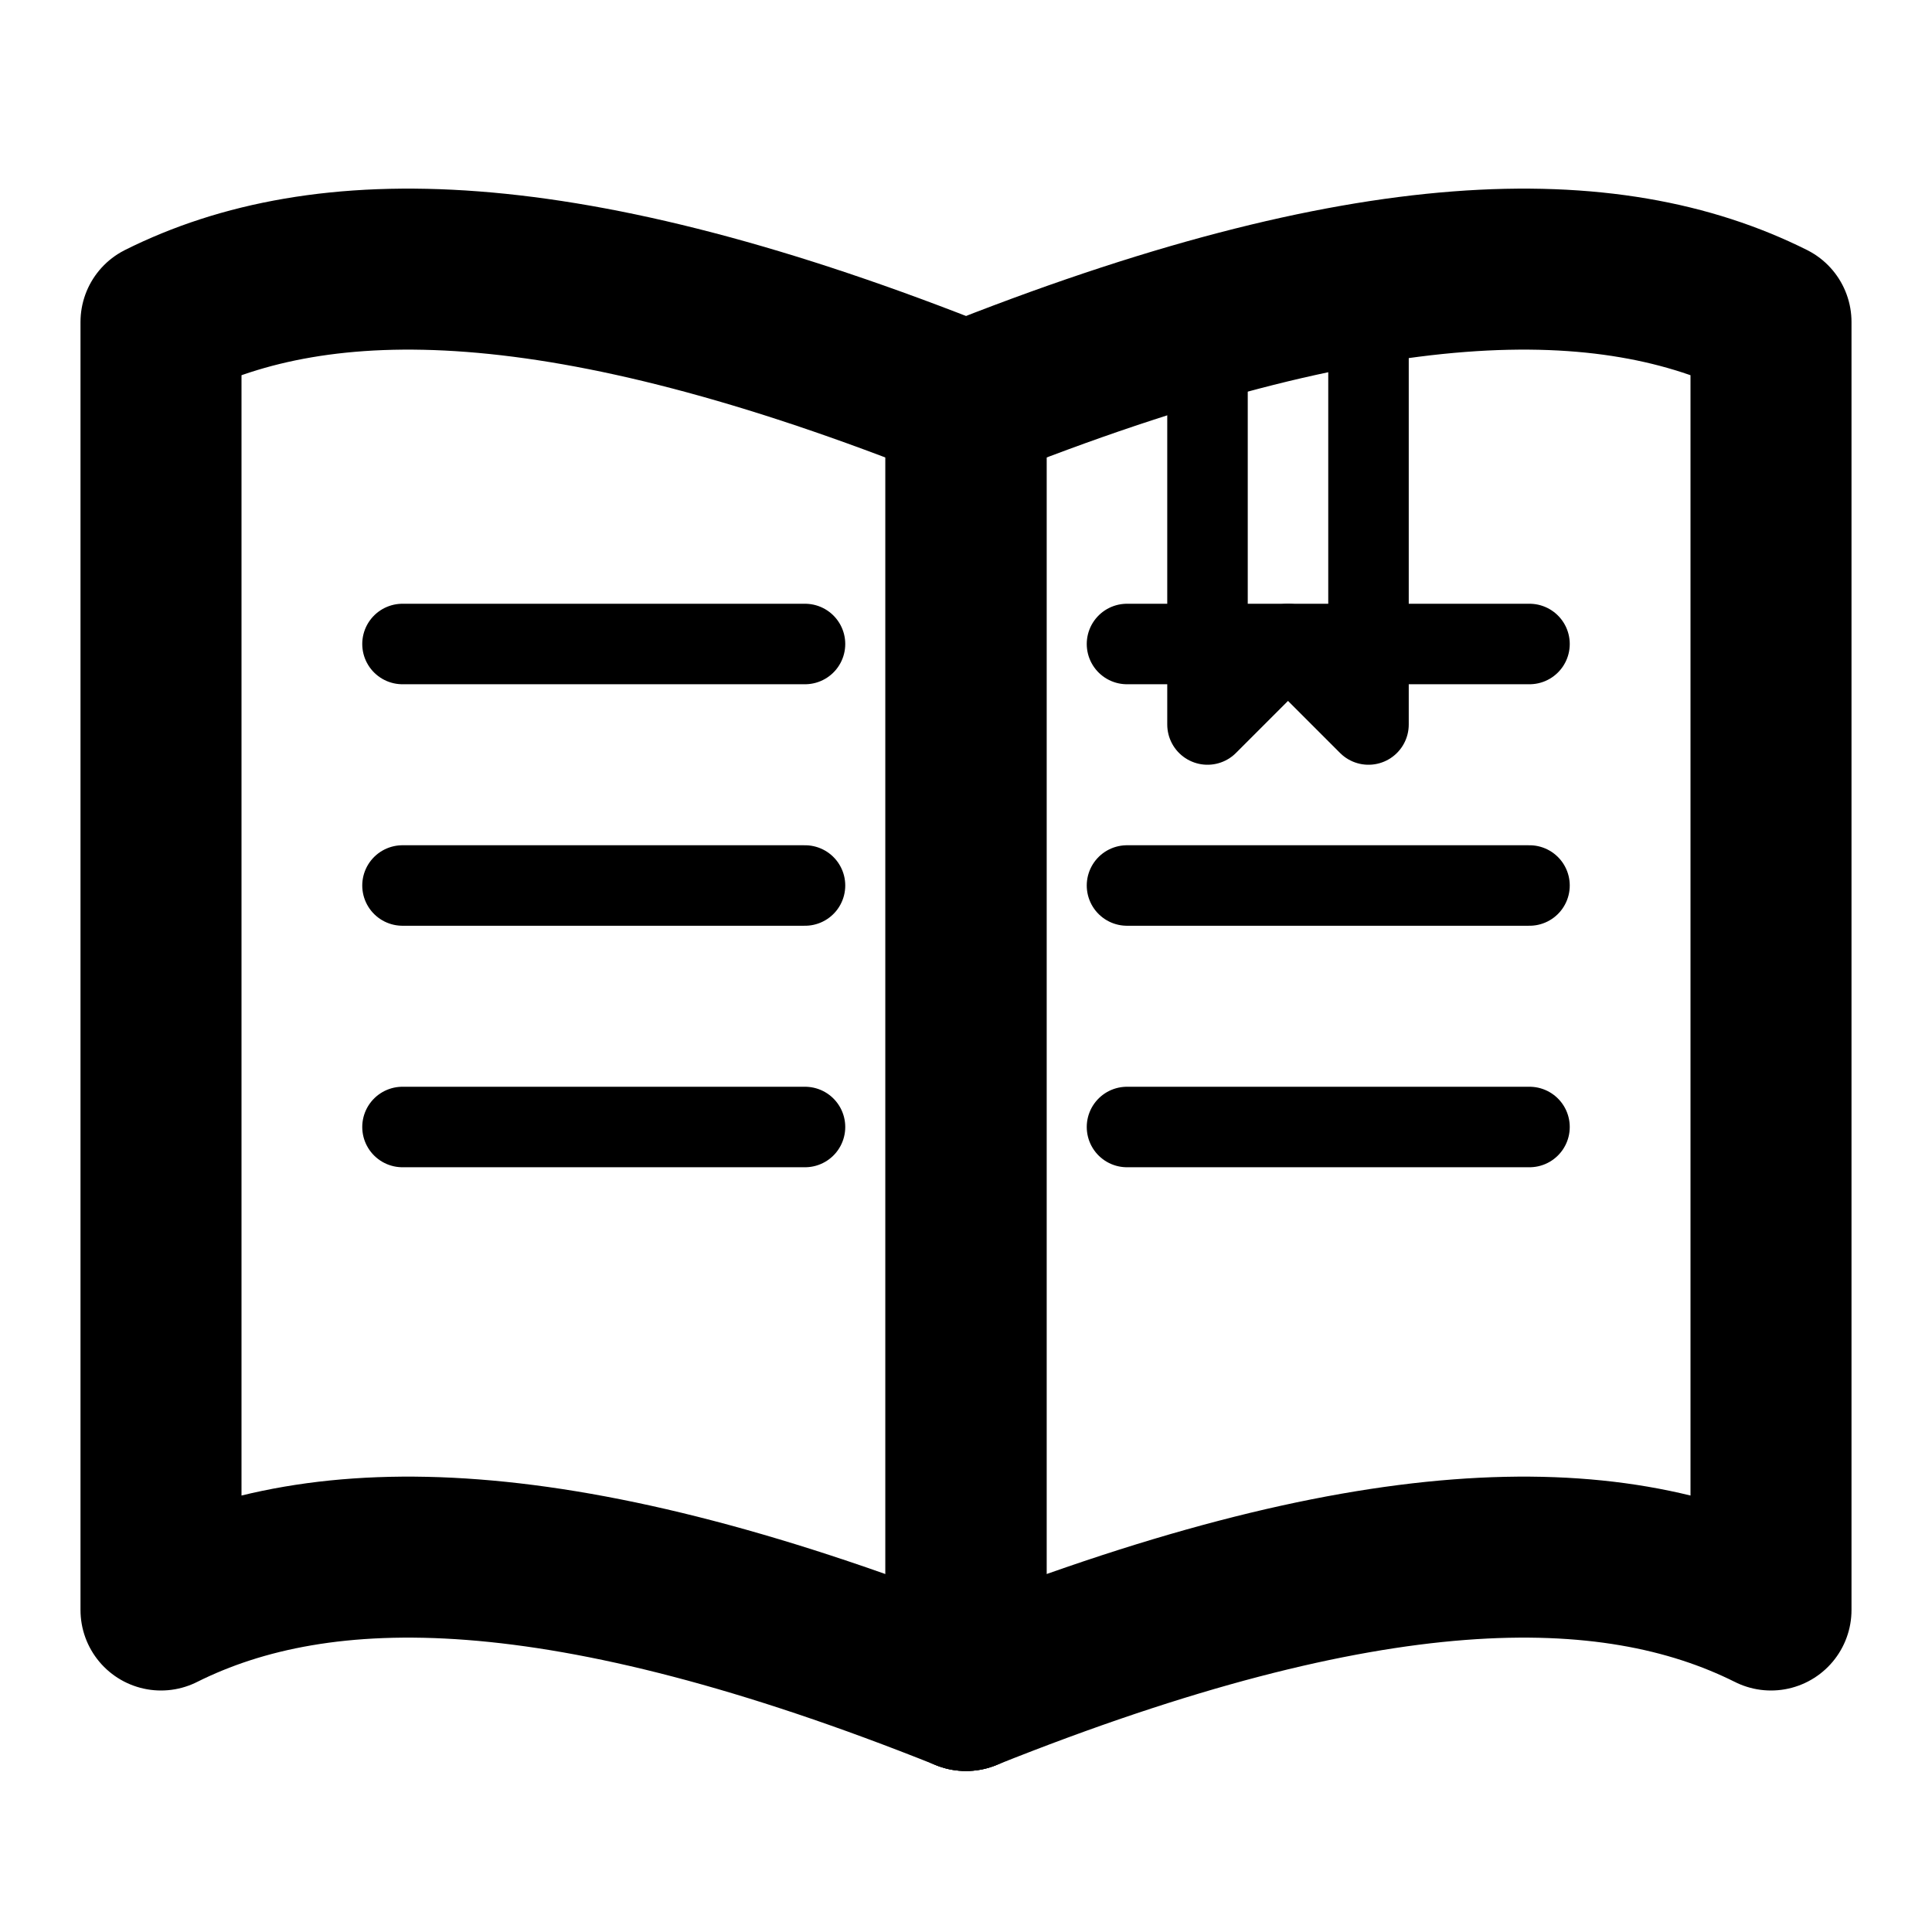
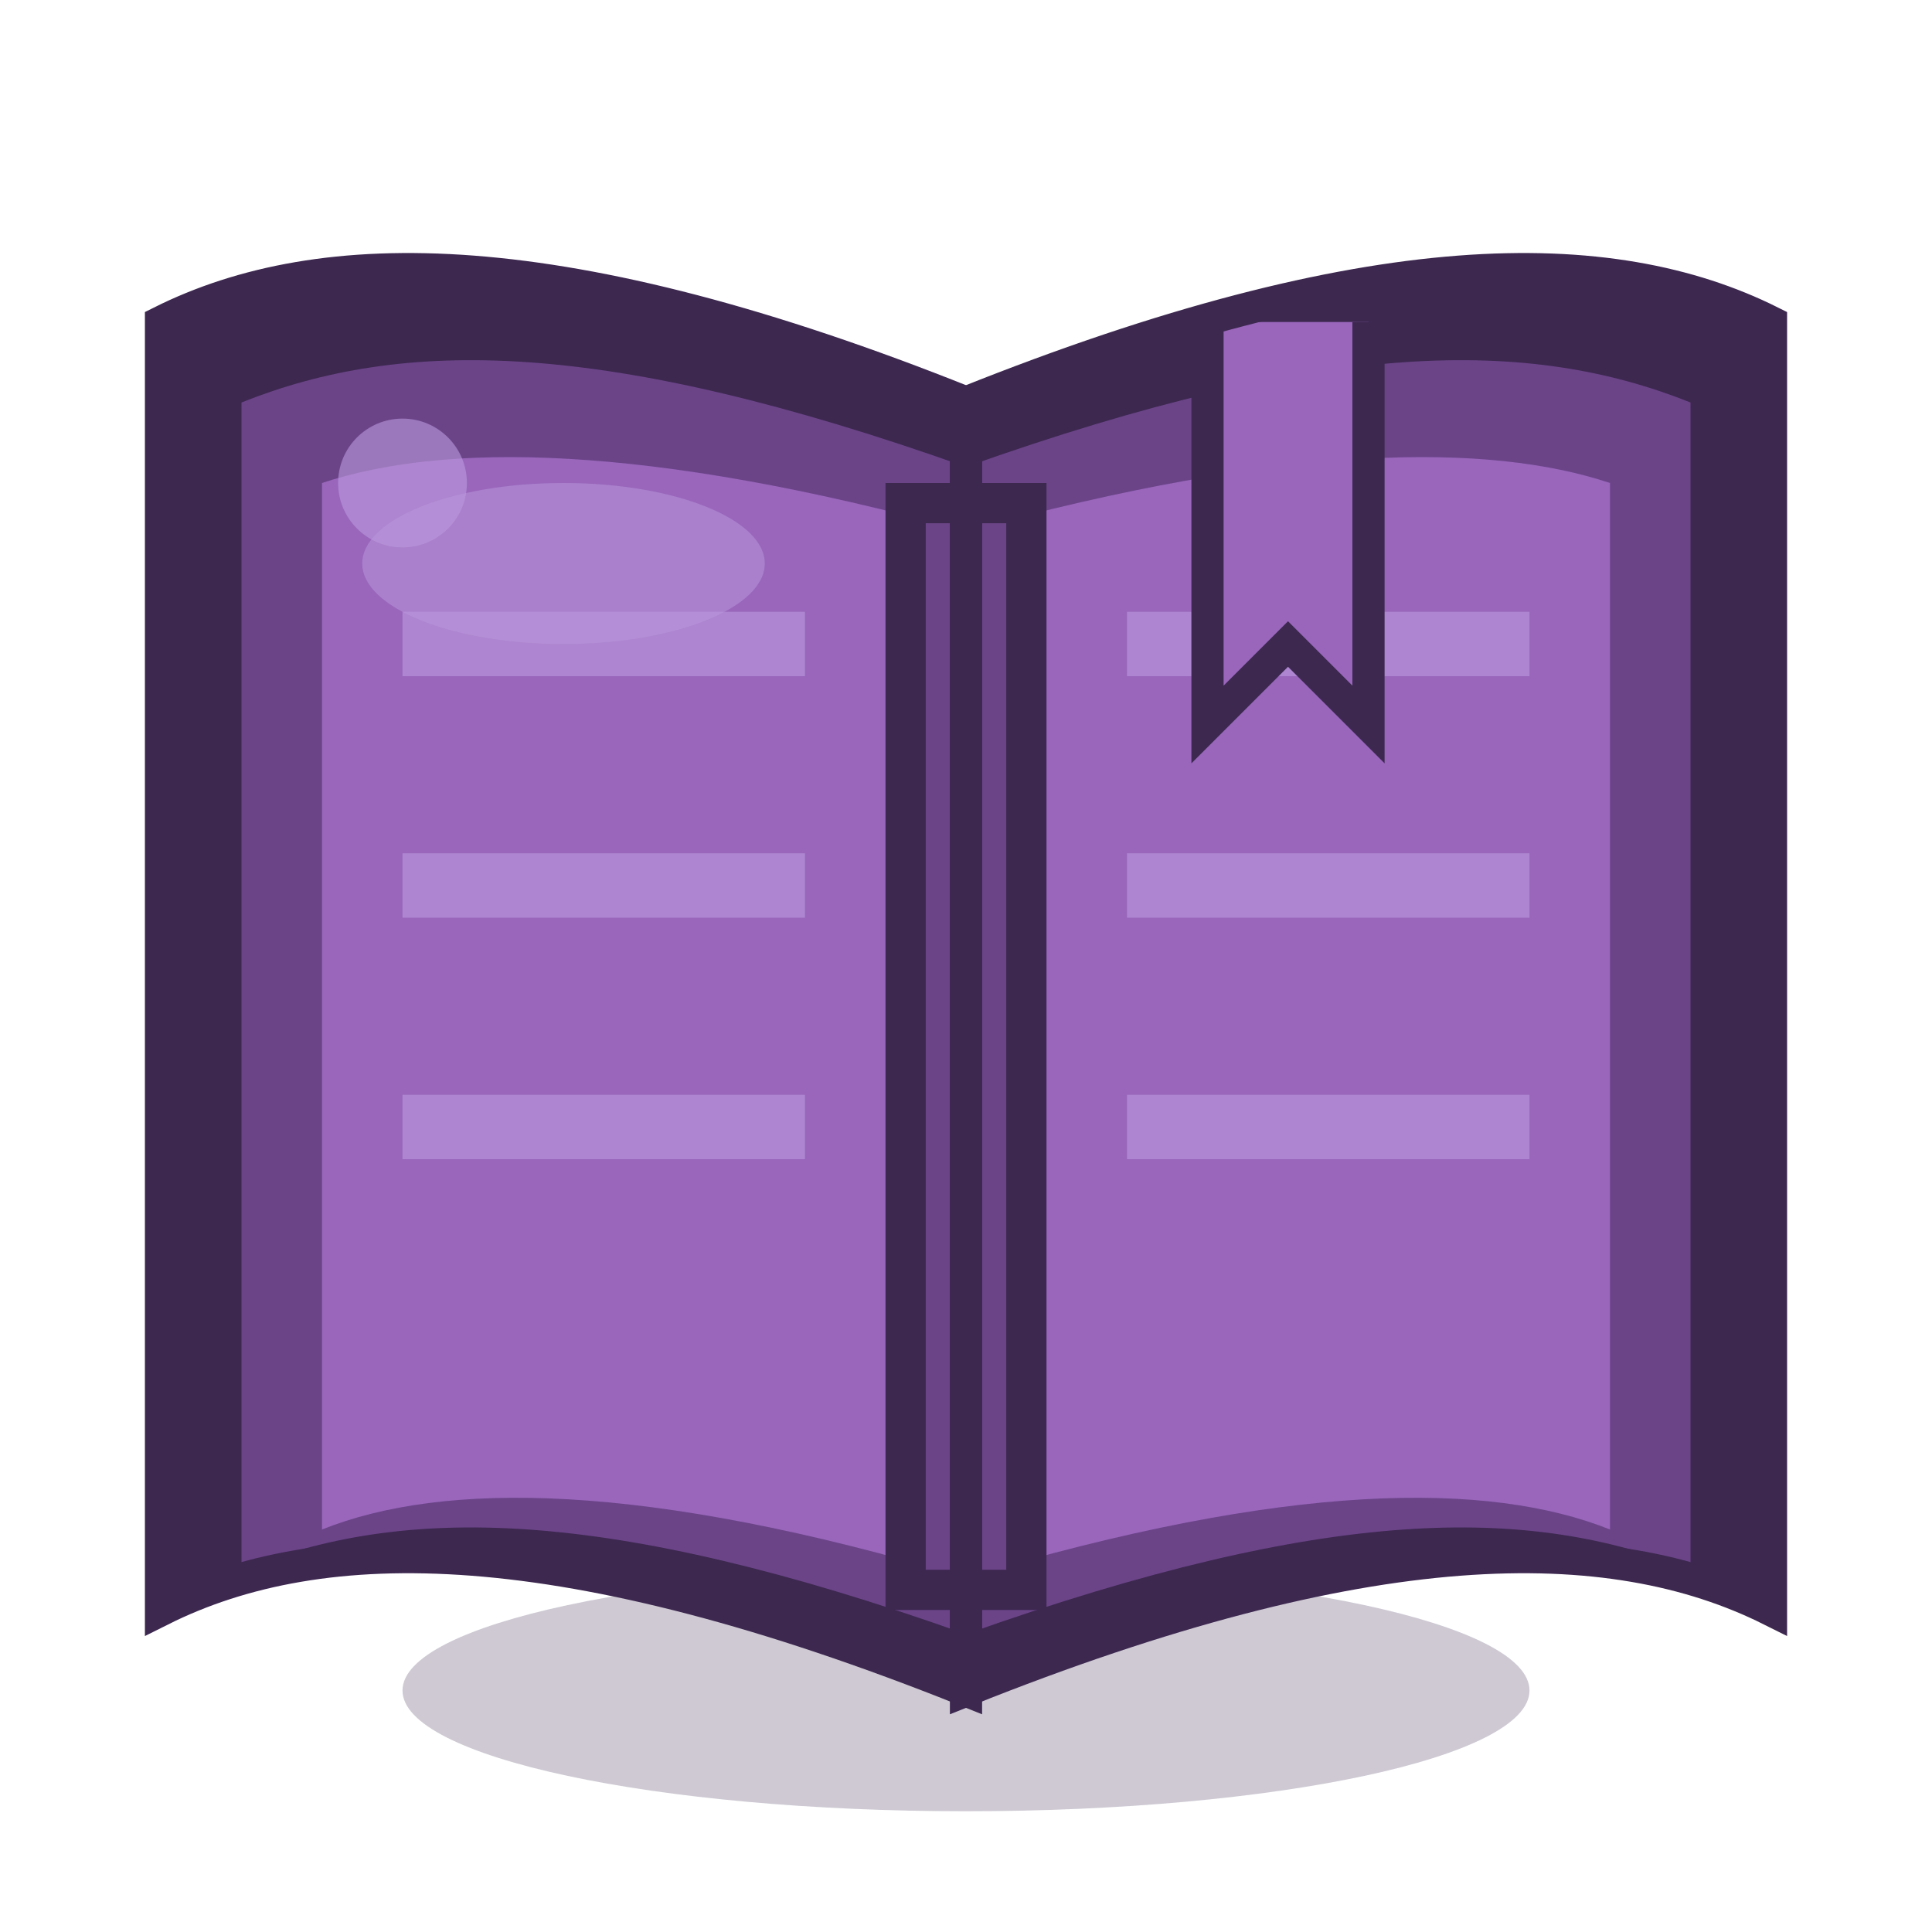
- <svg xmlns="http://www.w3.org/2000/svg" viewBox="0 0 24 24" fill="none">
-   <style>
-     .stroke { stroke: currentColor; stroke-width: 2; stroke-linecap: round; stroke-linejoin: round; fill: none; }
-   </style>
-   <path class="stroke" d="M2 4c2-1 5-1 10 1v16c-5-2-8-2-10-1V4z" />
-   <path class="stroke" d="M22 4c-2-1-5-1-10 1v16c5-2 8-2 10-1V4z" />
-   <path class="stroke" d="M12 5v16" />
-   <path class="stroke" d="M5 8h5M5 11h5M5 14h5" style="stroke-width: 1;" />
-   <path class="stroke" d="M14 8h5M14 11h5M14 14h5" style="stroke-width: 1;" />
-   <path class="stroke" d="M17 4v5l-1-1-1 1V4" style="stroke-width: 1;" />
+ <svg xmlns="http://www.w3.org/2000/svg" viewBox="0 0 24 24">
+   <ellipse cx="12" cy="21" rx="7" ry="1.5" fill="#3d2850" opacity="0.25" />
+   <path d="M2 4c2-1 5-1 10 1v16c-5-2-8-2-10-1V4z" fill="#3d2850" />
+   <path d="M22 4c-2-1-5-1-10 1v16c5-2 8-2 10-1V4z" fill="#3d2850" />
+   <path d="M3 5c2-0.8 4.5-0.8 9 0.8v14.5c-4.5-1.6-7-1.6-9-0.8V5z" fill="#6b4488" />
+   <path d="M21 5c-2-0.8-4.5-0.8-9 0.8v14.5c4.5-1.6 7-1.6 9-0.8V5z" fill="#6b4488" />
+   <path d="M4 6c1.5-0.5 4-0.5 8 0.6v13c-4-1.2-6.5-1.2-8-0.6V6z" fill="#9966bb" />
+   <path d="M20 6c-1.5-0.5-4-0.5-8 0.6v13c4-1.2 6.5-1.2 8-0.6V6z" fill="#9966bb" />
+   <path d="M11 6v14h2V6z" fill="#3d2850" />
+   <path d="M11.5 6.5v13h1v-13z" fill="#6b4488" />
+   <path d="M5 8h5M5 11h5M5 14h5" fill="none" stroke="#bb99dd" stroke-width="0.8" opacity="0.6" />
+   <path d="M14 8h5M14 11h5M14 14h5" fill="none" stroke="#bb99dd" stroke-width="0.8" opacity="0.6" />
+   <ellipse cx="7" cy="7" rx="2.5" ry="1" fill="#bb99dd" opacity="0.5" />
+   <circle cx="5" cy="6" r="0.8" fill="#bb99dd" opacity="0.6" />
+   <path d="M17 4v5l-1-1-1 1V4" fill="#9966bb" />
+   <path d="M17 4v5l-1-1-1 1V4" fill="none" stroke="#3d2850" stroke-width="0.4" />
+   <path d="M2 4c2-1 5-1 10 1v16c-5-2-8-2-10-1V4z" fill="none" stroke="#3d2850" stroke-width="0.4" />
+   <path d="M22 4c-2-1-5-1-10 1v16c5-2 8-2 10-1V4z" fill="none" stroke="#3d2850" stroke-width="0.4" />
</svg>
